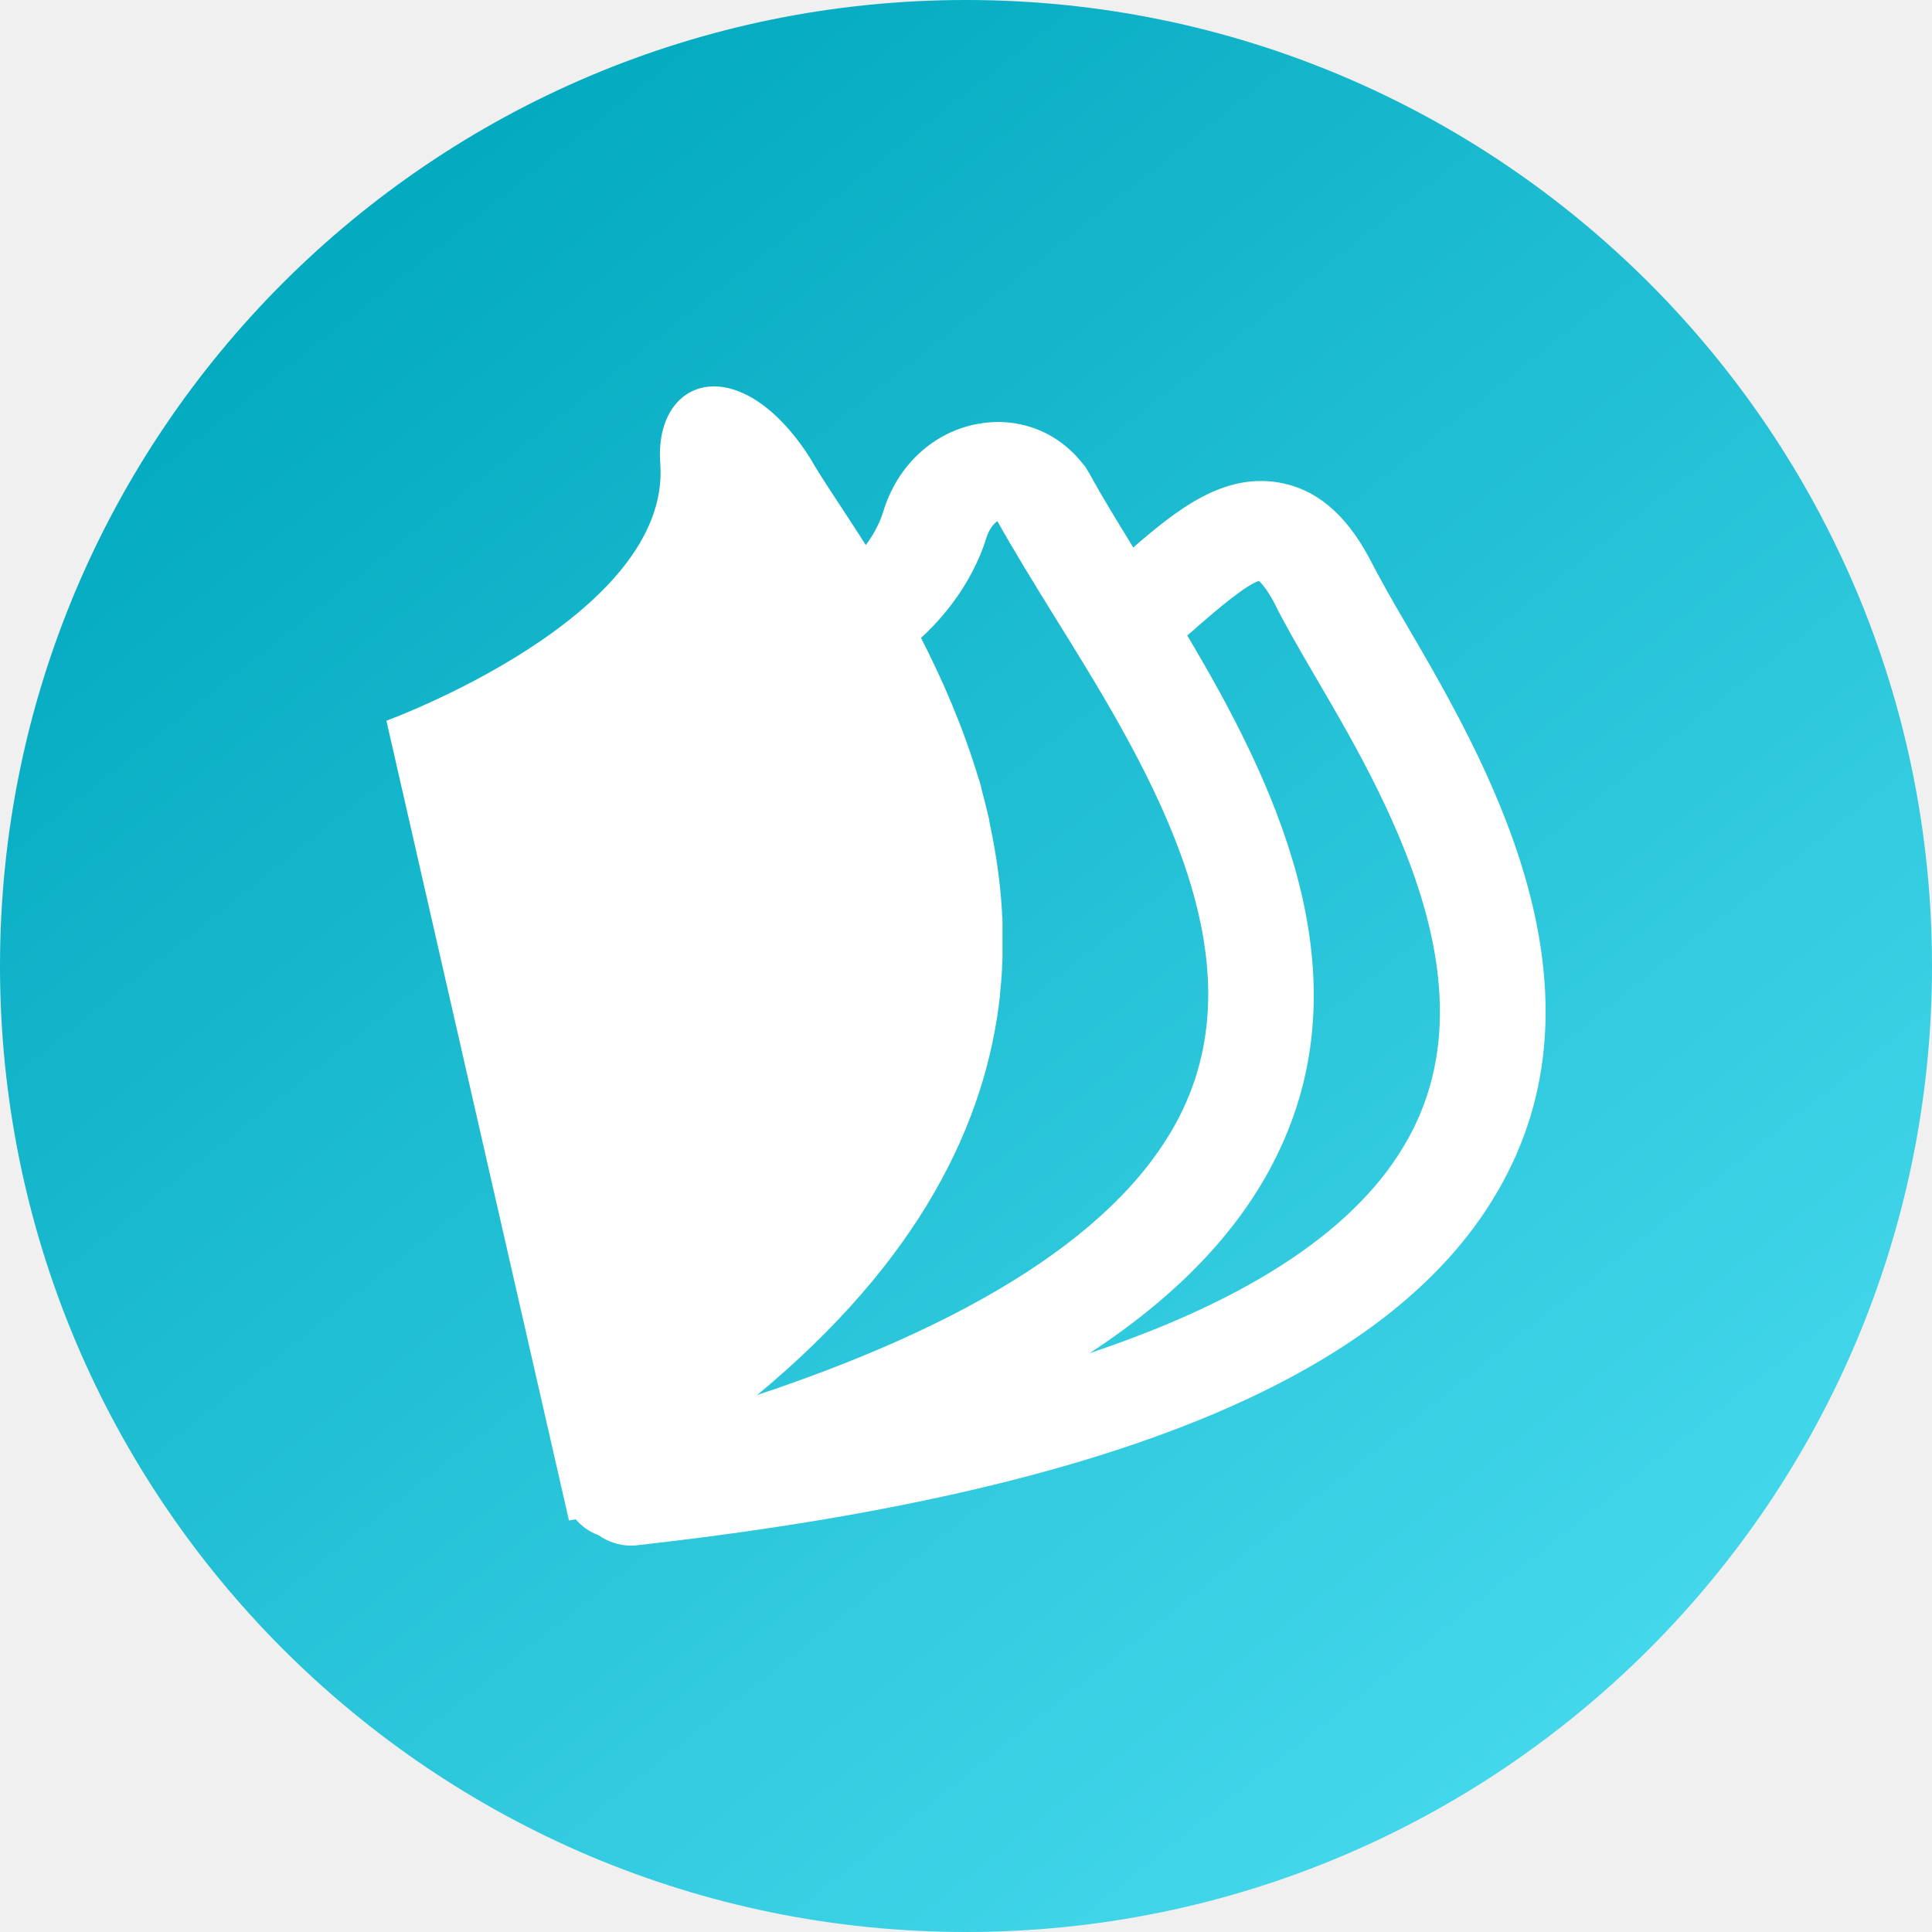
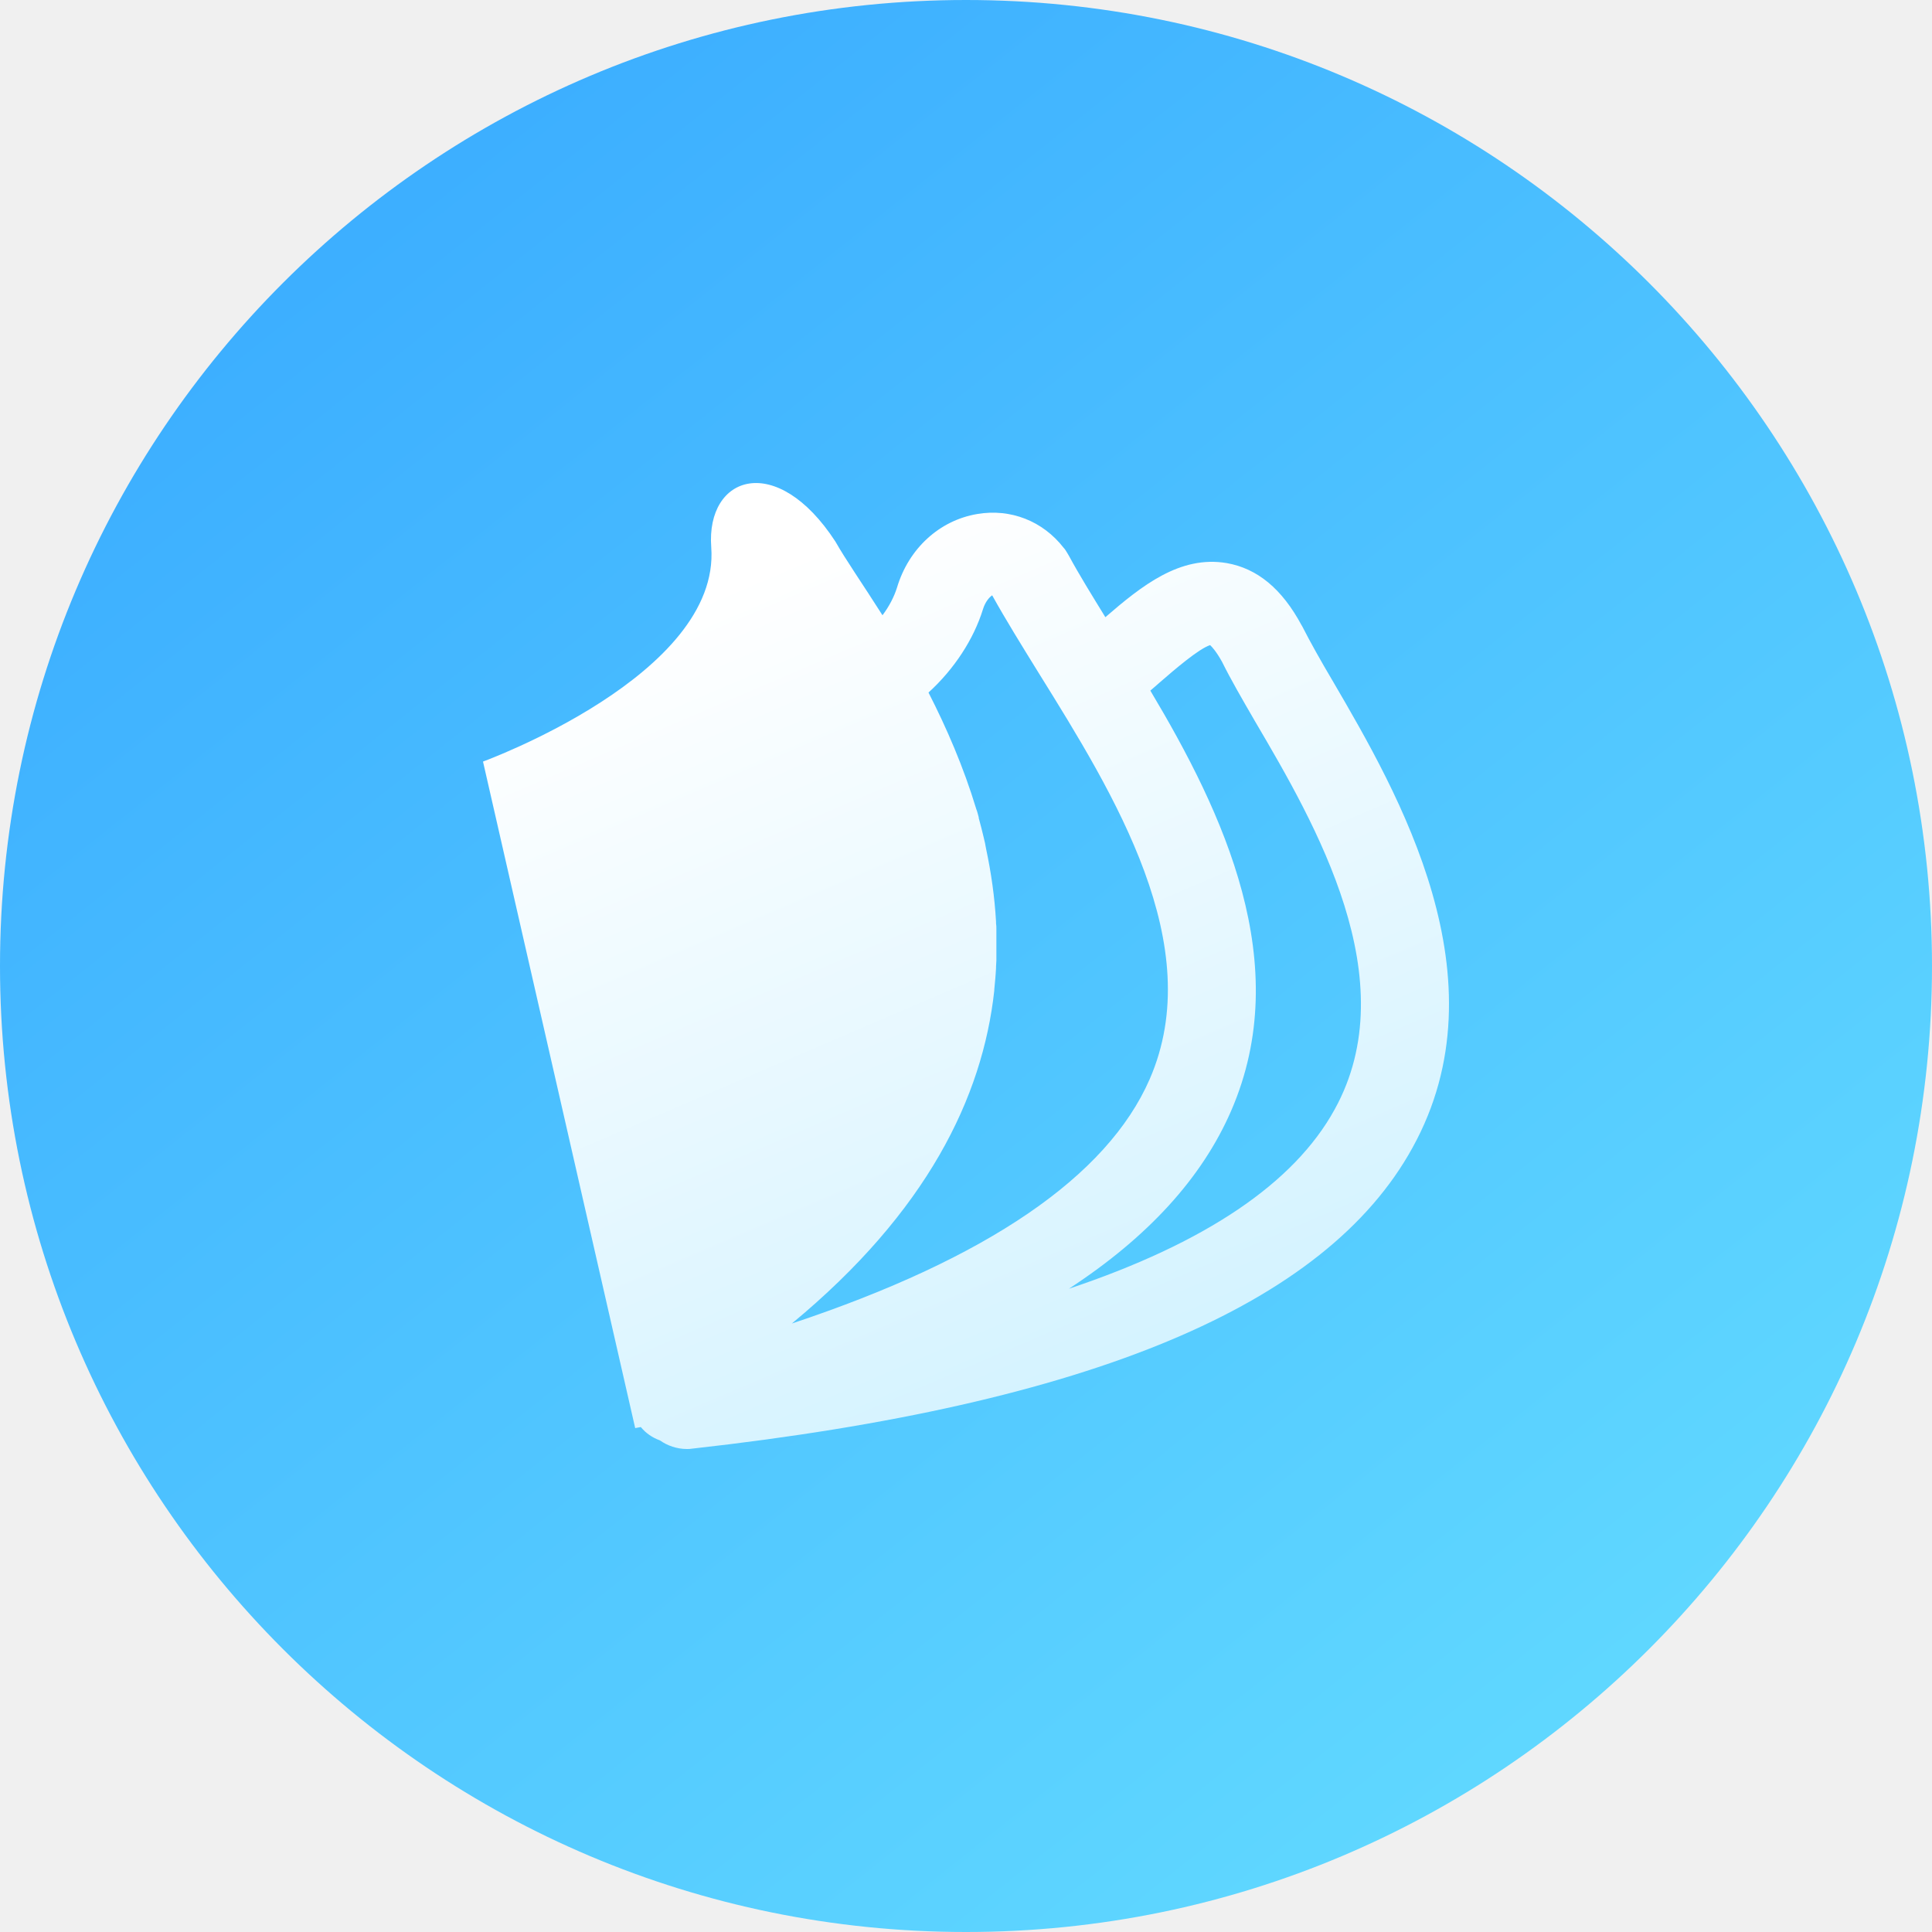
- <svg xmlns="http://www.w3.org/2000/svg" preserveAspectRatio="none" overflow="visible" style="display: block;" width="24" height="24" viewBox="0 0 24 24" fill="none">
-   <g id="Frame">
-     <rect width="24" height="24" rx="12" fill="url(#paint0_linear_0_5)" />
-     <path id="Vector" d="M17.475 7.766C17.285 7.444 17.127 7.162 17.016 6.944C17.011 6.939 17.011 6.929 17.005 6.924C16.71 6.375 16.341 6.073 15.887 5.994C15.191 5.876 14.621 6.331 14.078 6.801C13.877 6.474 13.688 6.167 13.535 5.885L13.508 5.841C13.492 5.816 13.477 5.786 13.456 5.767C13.144 5.366 12.664 5.178 12.168 5.262C11.604 5.356 11.145 5.777 10.971 6.36C10.929 6.494 10.855 6.638 10.755 6.771C10.46 6.306 10.201 5.935 10.053 5.673C9.178 4.327 8.123 4.683 8.202 5.757C8.344 7.662 4.8 8.953 4.8 8.953L7.068 18.888L7.152 18.873C7.226 18.962 7.327 19.032 7.437 19.071C7.548 19.151 7.69 19.2 7.838 19.2C7.864 19.2 7.891 19.2 7.917 19.195C13.851 18.532 17.364 17.062 18.656 14.707C20.049 12.189 18.44 9.418 17.475 7.766ZM12.422 12.367V12.357V12.352C12.432 12.243 12.443 12.139 12.448 12.031V12.011C12.448 11.981 12.453 11.947 12.453 11.917V11.877V11.798V11.749V11.684V11.625V11.566V11.491V11.452C12.453 11.422 12.453 11.392 12.448 11.363V11.338C12.427 10.967 12.374 10.606 12.3 10.254C12.295 10.235 12.295 10.22 12.29 10.2C12.29 10.19 12.285 10.18 12.285 10.17C12.279 10.141 12.269 10.111 12.264 10.081C12.242 9.987 12.216 9.893 12.19 9.794V9.784C12.179 9.745 12.168 9.7 12.153 9.661C11.963 9.032 11.71 8.448 11.441 7.924C11.826 7.573 12.116 7.127 12.253 6.682C12.29 6.563 12.353 6.499 12.39 6.474C12.591 6.835 12.833 7.226 13.086 7.637C14.21 9.443 15.607 11.694 14.737 13.688C14.104 15.138 12.316 16.36 9.405 17.33C11.419 15.662 12.248 13.955 12.422 12.367ZM17.496 14.138C16.889 15.242 15.56 16.132 13.535 16.81C14.716 16.038 15.518 15.158 15.95 14.163C16.905 11.971 15.834 9.715 14.748 7.894C14.795 7.855 14.843 7.815 14.885 7.775C15.106 7.583 15.47 7.271 15.639 7.216C15.671 7.246 15.734 7.315 15.819 7.469C15.945 7.726 16.114 8.018 16.309 8.354C17.211 9.888 18.561 12.209 17.496 14.138Z" fill="white" />
-   </g>
+ <svg xmlns="http://www.w3.org/2000/svg" width="22" height="22" viewBox="0 0 22 22" fill="none">
+   <path d="M0 11C0 4.925 4.925 0 11 0V0C17.075 0 22 4.925 22 11V11C22 17.075 17.075 22 11 22V22C4.925 22 0 17.075 0 11V11Z" fill="url(#paint0_linear_848_9349)" />
+   <path d="M15.182 7.765C15.037 7.52 14.916 7.304 14.832 7.138C14.828 7.134 14.828 7.127 14.823 7.123C14.598 6.703 14.316 6.473 13.969 6.412C13.437 6.322 13.002 6.669 12.587 7.028C12.434 6.779 12.289 6.545 12.172 6.329L12.152 6.295C12.14 6.276 12.128 6.254 12.112 6.238C11.874 5.932 11.508 5.789 11.129 5.853C10.698 5.925 10.347 6.246 10.214 6.692C10.182 6.794 10.126 6.904 10.049 7.006C9.823 6.65 9.626 6.367 9.513 6.167C8.844 5.139 8.038 5.411 8.099 6.231C8.208 7.686 5.5 8.672 5.5 8.672L7.233 16.262L7.297 16.25C7.353 16.319 7.43 16.372 7.515 16.402C7.599 16.462 7.708 16.5 7.821 16.5C7.841 16.5 7.861 16.5 7.881 16.496C12.414 15.99 15.097 14.867 16.085 13.068C17.148 11.144 15.919 9.028 15.182 7.765ZM11.322 11.28V11.273V11.269C11.33 11.186 11.338 11.107 11.342 11.023V11.008C11.342 10.986 11.346 10.959 11.346 10.937V10.906V10.846V10.808V10.759V10.713V10.668V10.611V10.581C11.346 10.559 11.346 10.536 11.342 10.513V10.494C11.326 10.211 11.286 9.935 11.229 9.667C11.225 9.651 11.225 9.64 11.221 9.625C11.221 9.617 11.217 9.61 11.217 9.602C11.213 9.58 11.205 9.557 11.201 9.534C11.185 9.462 11.165 9.391 11.145 9.315V9.307C11.137 9.277 11.129 9.243 11.117 9.213C10.972 8.733 10.778 8.287 10.573 7.886C10.867 7.618 11.088 7.278 11.193 6.938C11.221 6.847 11.27 6.798 11.298 6.779C11.451 7.055 11.636 7.353 11.83 7.667C12.688 9.047 13.756 10.766 13.091 12.29C12.607 13.397 11.242 14.331 9.017 15.071C10.557 13.798 11.189 12.494 11.322 11.28ZM15.198 12.633C14.735 13.476 13.72 14.157 12.172 14.675C13.075 14.085 13.687 13.412 14.018 12.652C14.747 10.978 13.929 9.255 13.099 7.864C13.135 7.833 13.171 7.803 13.204 7.773C13.373 7.626 13.651 7.387 13.78 7.346C13.804 7.369 13.852 7.421 13.917 7.539C14.014 7.735 14.143 7.958 14.292 8.215C14.981 9.387 16.012 11.159 15.198 12.633Z" fill="url(#paint1_linear_848_9349)" />
  <defs>
-     <linearGradient id="paint0_linear_0_5" x1="4" y1="2.5" x2="19.5" y2="22" gradientUnits="userSpaceOnUse">
-       <stop stop-color="#02A9BF" />
-       <stop offset="1" stop-color="#45D8EC" />
+     <linearGradient id="paint0_linear_848_9349" x1="3.667" y1="2.292" x2="17.875" y2="20.167" gradientUnits="userSpaceOnUse">
+       <stop stop-color="#3CAEFF" />
+       <stop offset="1" stop-color="#60D8FF" />
+     </linearGradient>
+     <linearGradient id="paint1_linear_848_9349" x1="11" y1="5.5" x2="15.125" y2="15.125" gradientUnits="userSpaceOnUse">
+       <stop stop-color="white" />
+       <stop offset="1" stop-color="#D2F2FF" />
    </linearGradient>
  </defs>
</svg>
